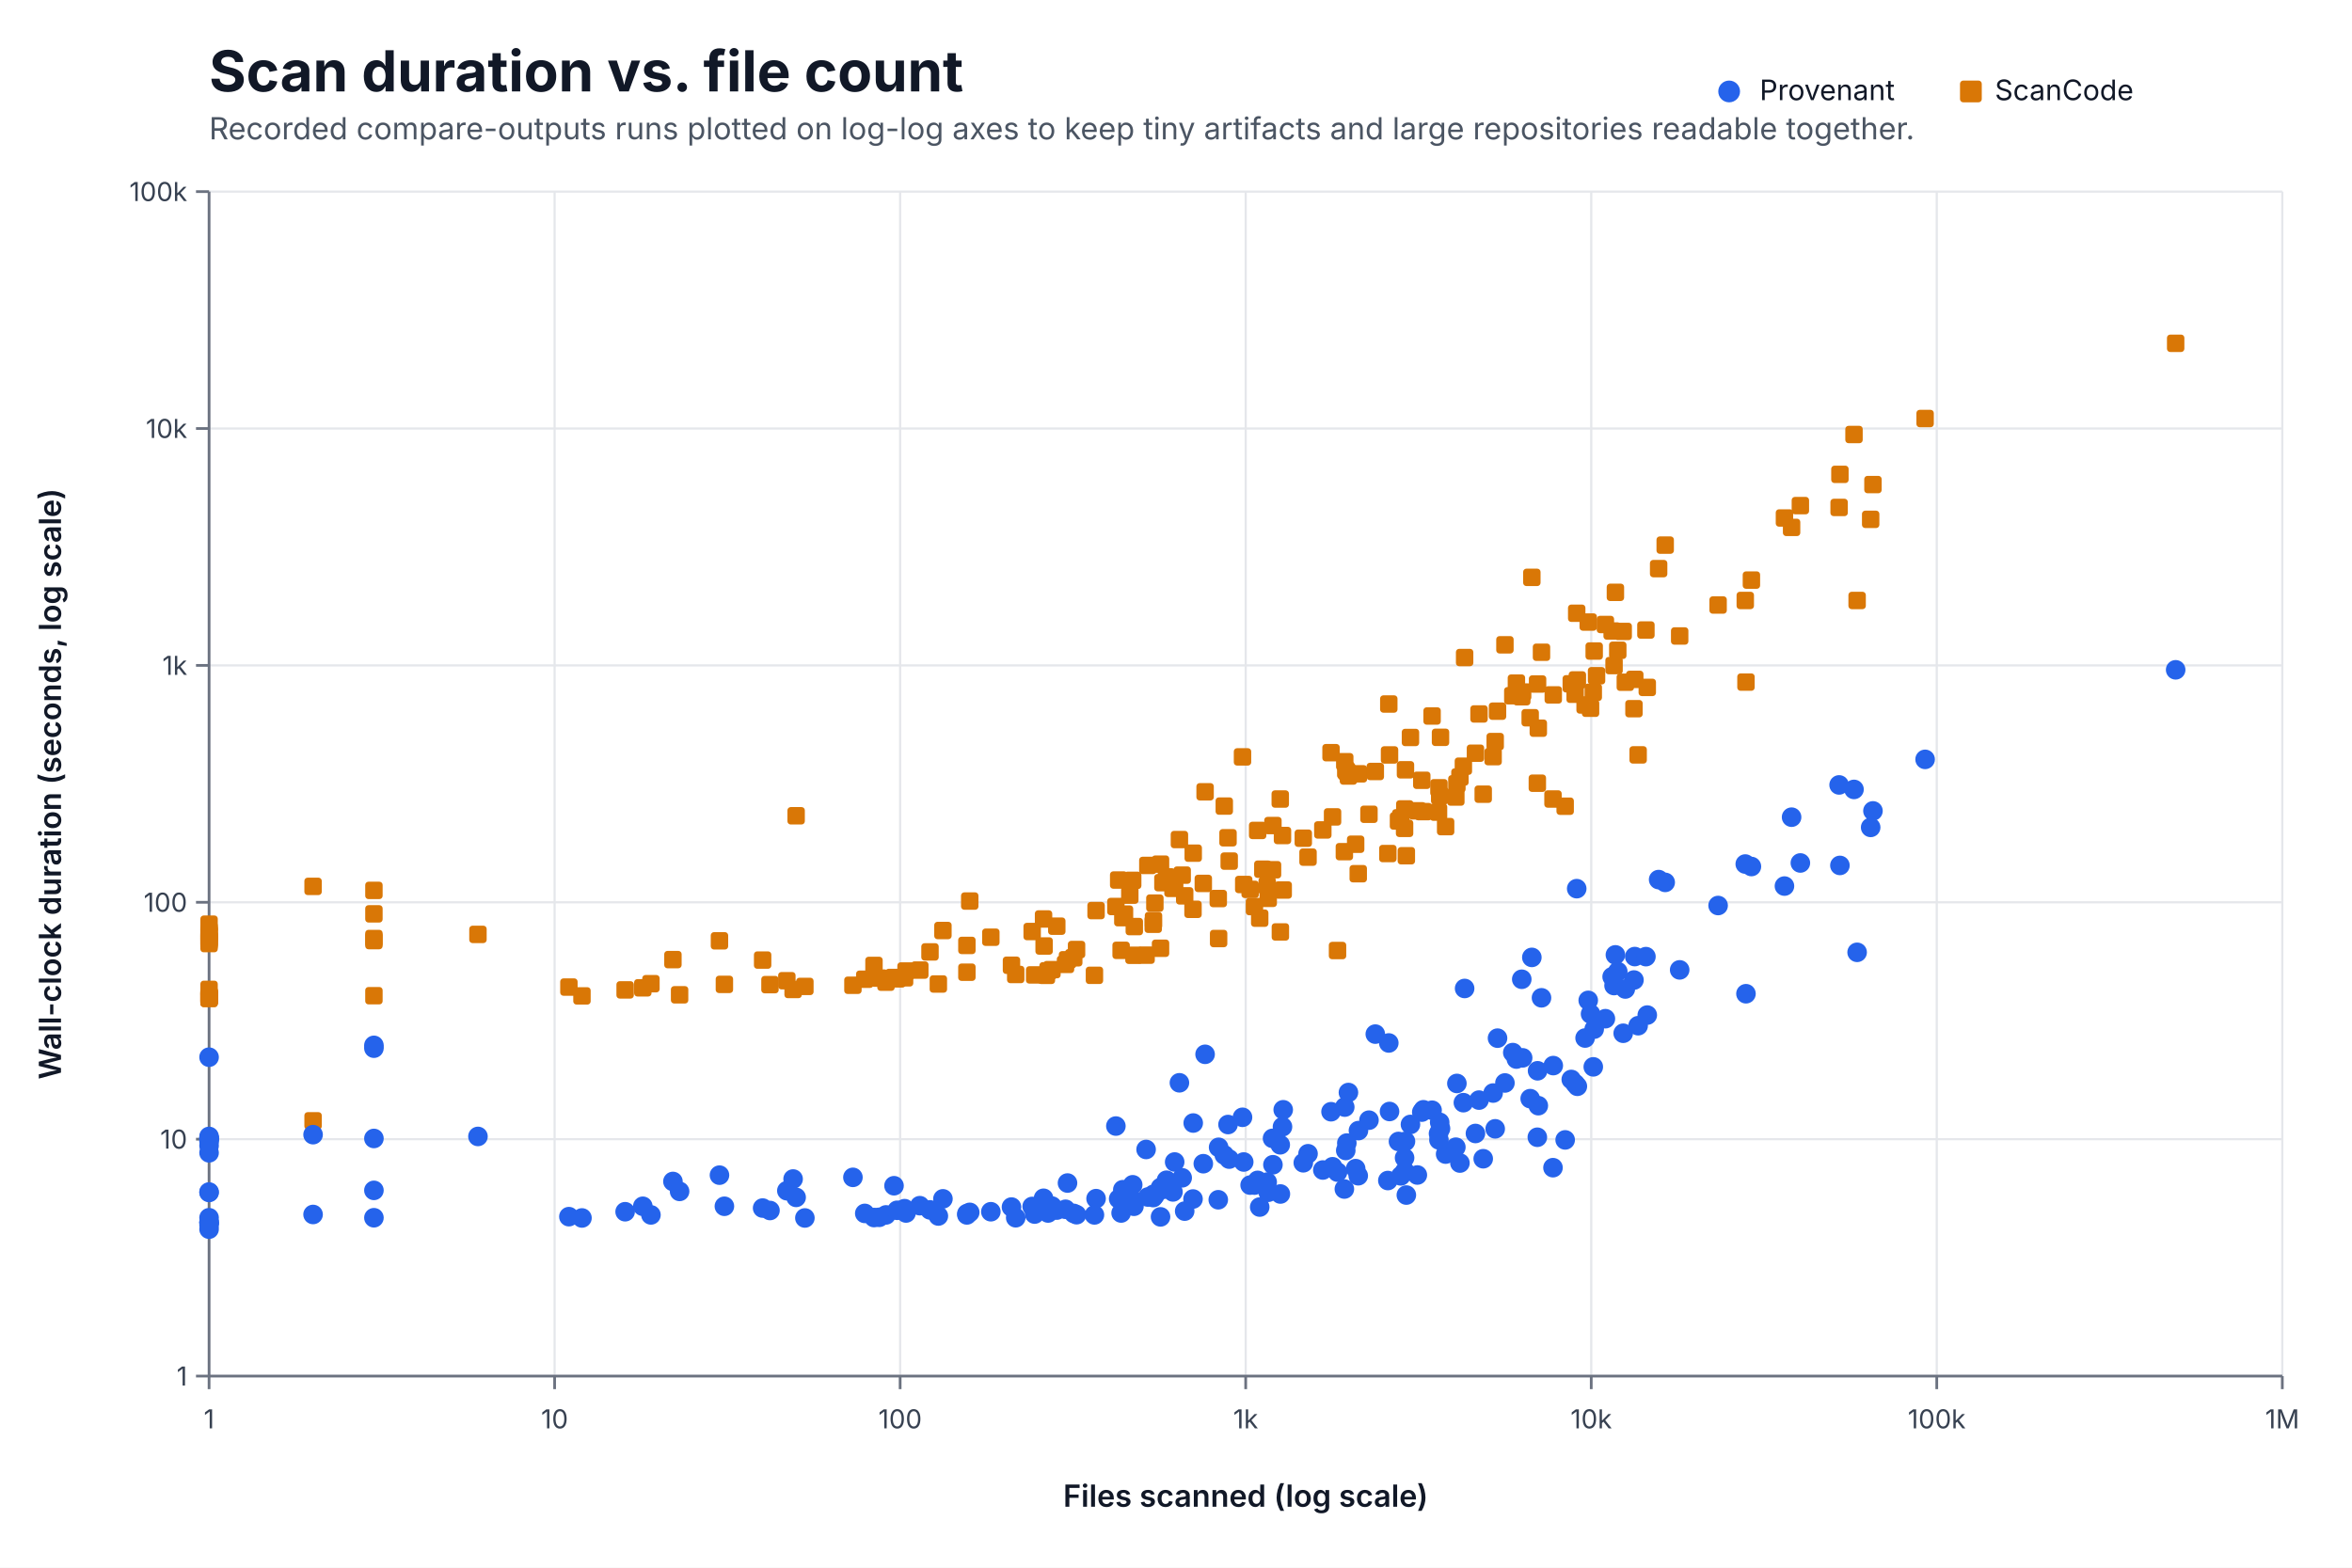
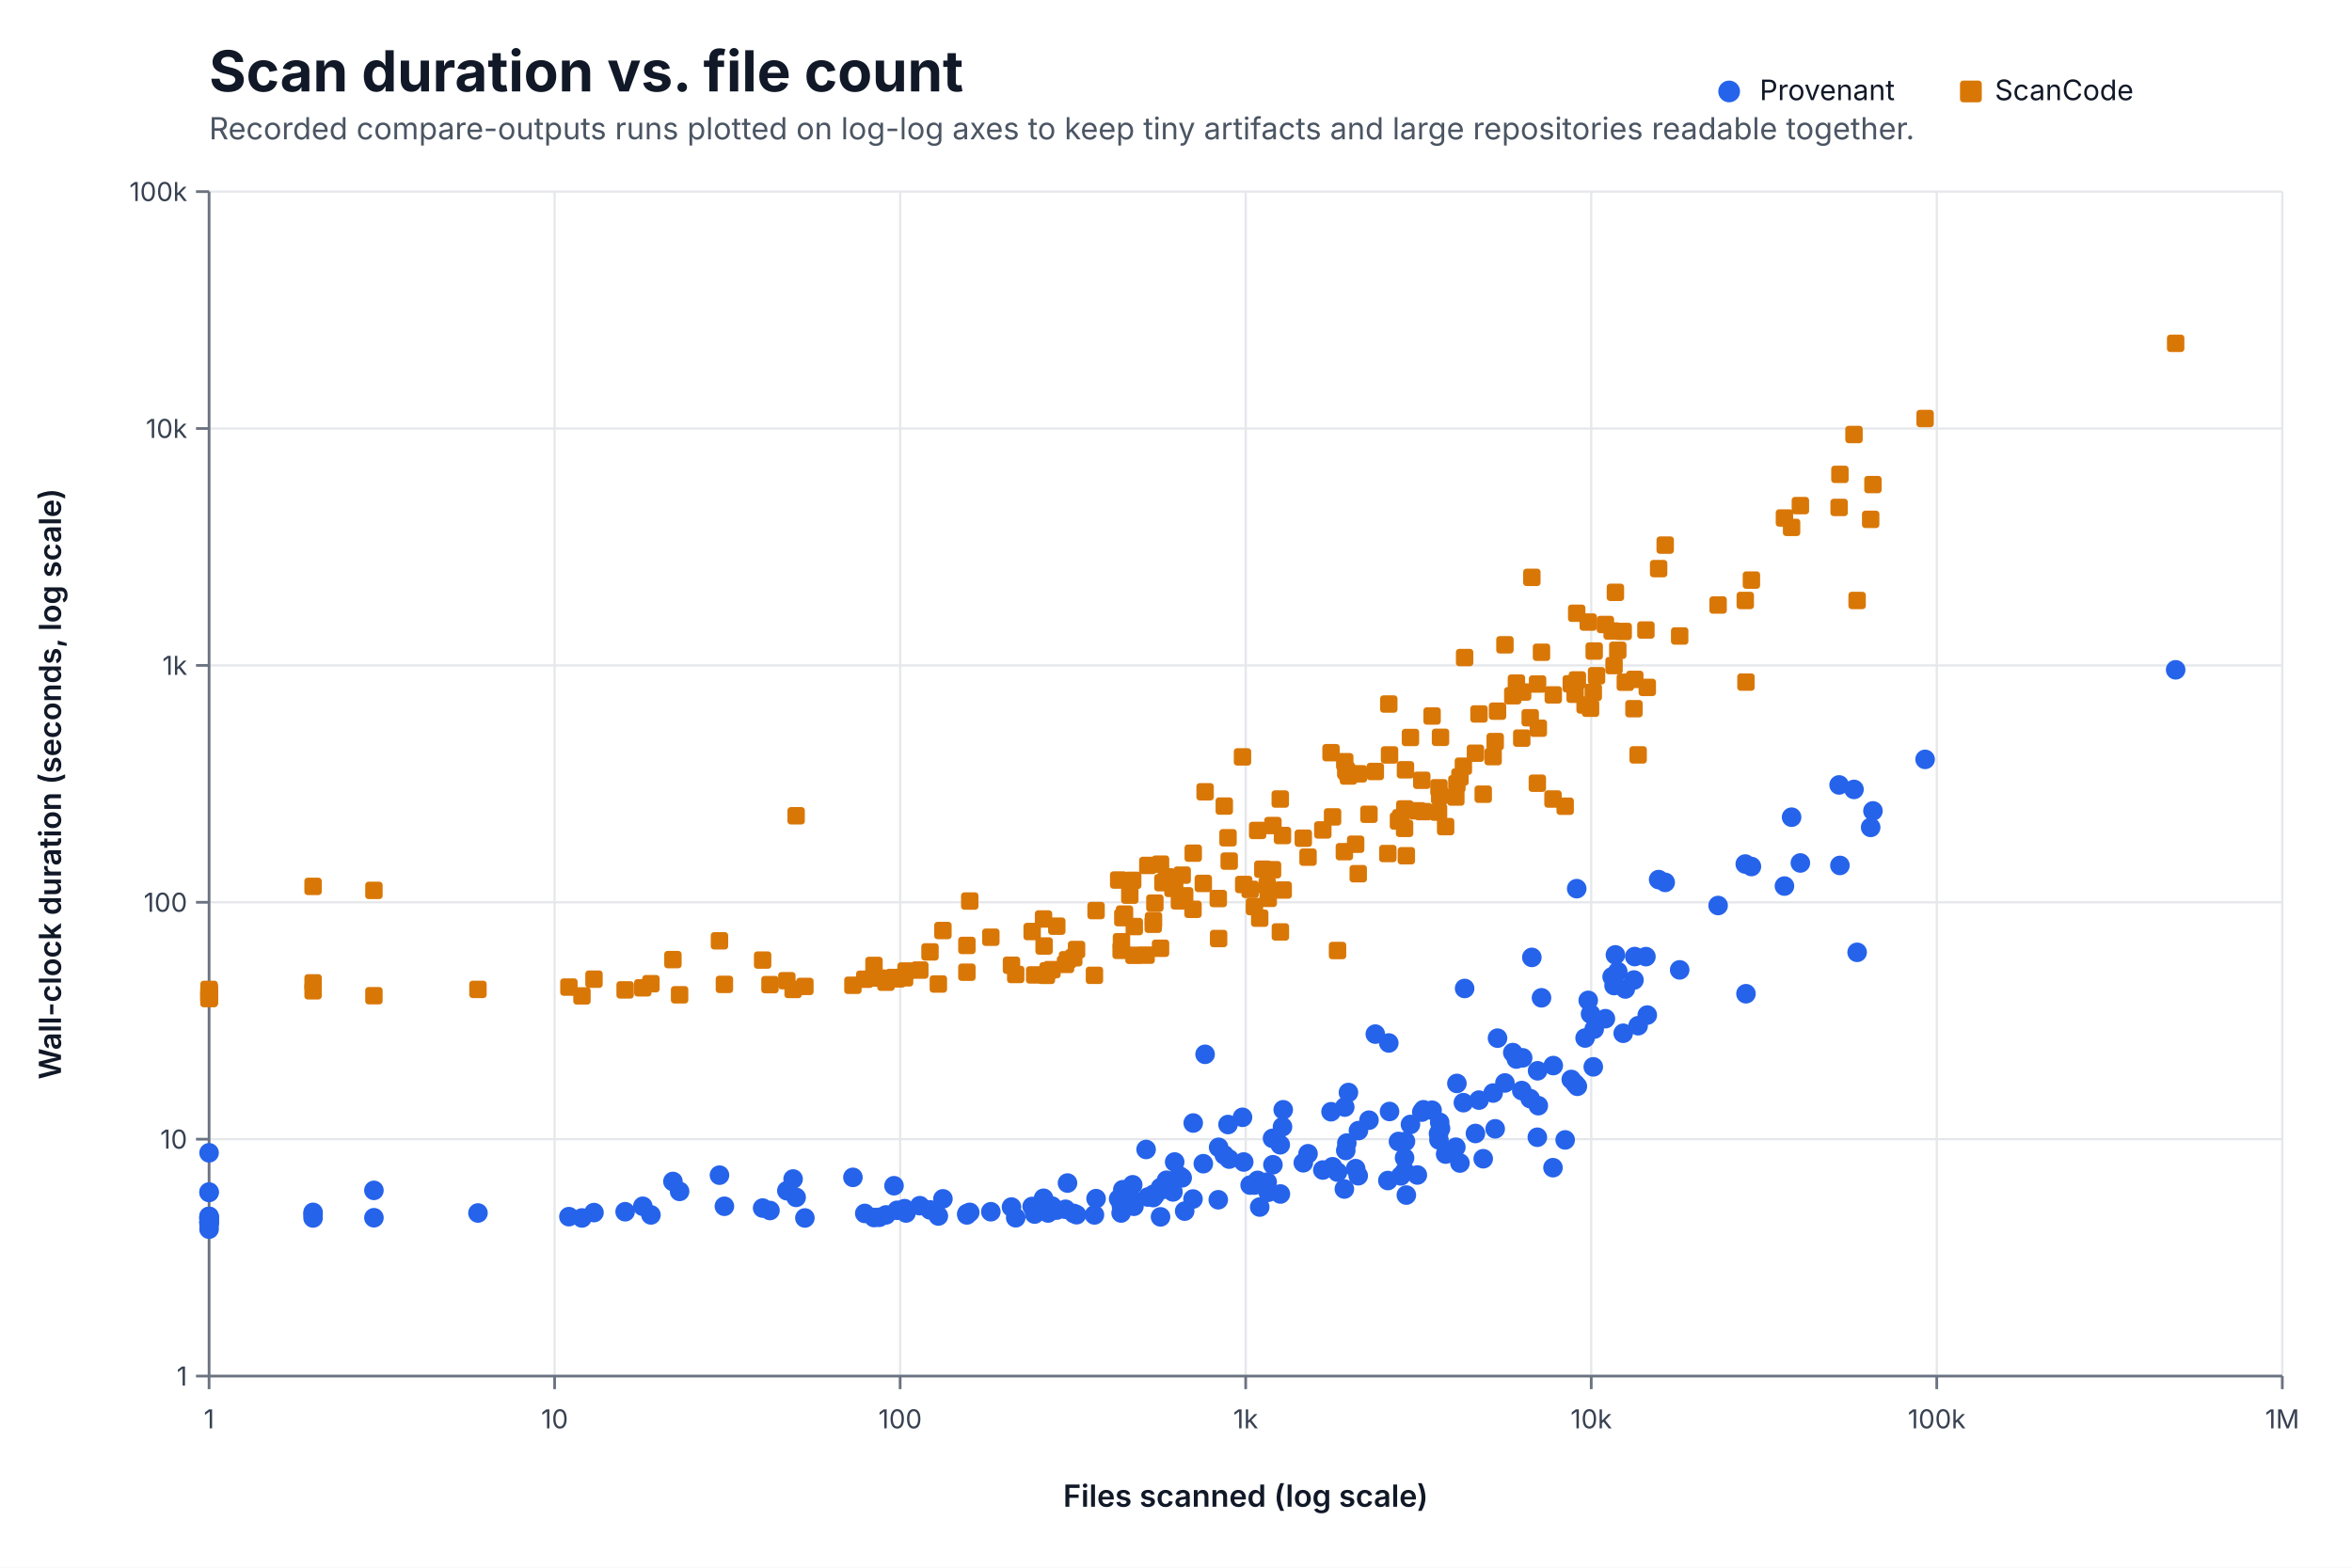
<svg xmlns="http://www.w3.org/2000/svg" width="1080" height="720" viewBox="0 0 1080 720" role="img" aria-labelledby="title desc">
  <style>
    text { font-family: -apple-system, BlinkMacSystemFont, "Segoe UI", sans-serif; fill: #111827; }
    .title { font-size: 26px; font-weight: 700; }
    .subtitle { font-size: 14px; fill: #4b5563; }
    .axis-label { font-size: 14px; font-weight: 600; }
    .tick { font-size: 12px; fill: #374151; }
    .grid { stroke: #e5e7eb; stroke-width: 1; }
    .axis { stroke: #6b7280; stroke-width: 1.25; }
    .legend-label { font-size: 13px; }
  </style>
  <rect x="0" y="0" width="1080" height="720" fill="white" />
  <text class="title" x="96" y="42">Scan duration vs. file count</text>
  <text class="subtitle" x="96" y="64">Recorded compare-outputs runs plotted on log-log axes to keep tiny artifacts and large repositories readable together.</text>
  <line class="grid" x1="96.00" y1="632.00" x2="1048.00" y2="632.00" />
  <line class="grid" x1="96.00" y1="523.20" x2="1048.00" y2="523.20" />
  <line class="grid" x1="96.00" y1="414.40" x2="1048.00" y2="414.40" />
  <line class="grid" x1="96.00" y1="305.60" x2="1048.00" y2="305.60" />
  <line class="grid" x1="96.00" y1="196.80" x2="1048.00" y2="196.80" />
  <line class="grid" x1="96.00" y1="88.00" x2="1048.00" y2="88.00" />
  <line class="grid" x1="96.00" y1="88.00" x2="96.00" y2="632.00" />
  <line class="grid" x1="254.67" y1="88.00" x2="254.67" y2="632.00" />
  <line class="grid" x1="413.33" y1="88.00" x2="413.33" y2="632.00" />
  <line class="grid" x1="572.00" y1="88.00" x2="572.00" y2="632.00" />
  <line class="grid" x1="730.67" y1="88.00" x2="730.67" y2="632.00" />
  <line class="grid" x1="889.33" y1="88.00" x2="889.33" y2="632.00" />
  <line class="grid" x1="1048.00" y1="88.00" x2="1048.00" y2="632.00" />
  <line class="axis" x1="96.00" y1="632.00" x2="1048.00" y2="632.00" />
  <line class="axis" x1="96.00" y1="88.00" x2="96.00" y2="632.00" />
  <line class="axis" x1="96.00" y1="632.00" x2="96.00" y2="638.00" />
  <text class="tick" x="96.00" y="656.00" text-anchor="middle">1</text>
  <line class="axis" x1="254.67" y1="632.00" x2="254.67" y2="638.00" />
  <text class="tick" x="254.67" y="656.00" text-anchor="middle">10</text>
  <line class="axis" x1="413.33" y1="632.00" x2="413.33" y2="638.00" />
  <text class="tick" x="413.33" y="656.00" text-anchor="middle">100</text>
  <line class="axis" x1="572.00" y1="632.00" x2="572.00" y2="638.00" />
  <text class="tick" x="572.00" y="656.00" text-anchor="middle">1k</text>
  <line class="axis" x1="730.67" y1="632.00" x2="730.67" y2="638.00" />
  <text class="tick" x="730.67" y="656.00" text-anchor="middle">10k</text>
  <line class="axis" x1="889.33" y1="632.00" x2="889.33" y2="638.00" />
  <text class="tick" x="889.33" y="656.00" text-anchor="middle">100k</text>
  <line class="axis" x1="1048.00" y1="632.00" x2="1048.00" y2="638.00" />
  <text class="tick" x="1048.00" y="656.00" text-anchor="middle">1M</text>
  <line class="axis" x1="90.00" y1="632.00" x2="96.00" y2="632.00" />
  <text class="tick" x="86.00" y="632.00" text-anchor="end" dominant-baseline="middle">1</text>
  <line class="axis" x1="90.00" y1="523.20" x2="96.00" y2="523.20" />
  <text class="tick" x="86.00" y="523.20" text-anchor="end" dominant-baseline="middle">10</text>
  <line class="axis" x1="90.00" y1="414.40" x2="96.00" y2="414.40" />
  <text class="tick" x="86.00" y="414.40" text-anchor="end" dominant-baseline="middle">100</text>
  <line class="axis" x1="90.00" y1="305.60" x2="96.00" y2="305.60" />
  <text class="tick" x="86.00" y="305.60" text-anchor="end" dominant-baseline="middle">1k</text>
  <line class="axis" x1="90.00" y1="196.80" x2="96.00" y2="196.80" />
  <text class="tick" x="86.00" y="196.80" text-anchor="end" dominant-baseline="middle">10k</text>
  <line class="axis" x1="90.00" y1="88.00" x2="96.00" y2="88.00" />
  <text class="tick" x="86.00" y="88.00" text-anchor="end" dominant-baseline="middle">100k</text>
  <text class="axis-label" x="572.00" y="692.00" text-anchor="middle">Files scanned (log scale)</text>
  <text class="axis-label" x="28" y="360.00" transform="rotate(-90 28 360.00)" text-anchor="middle">Wall-clock duration (seconds, log scale)</text>
  <g aria-label="Legend">
    <circle cx="794" cy="42" r="5" fill="#2563eb" />
    <text class="legend-label" x="808" y="46">Provenant</text>
    <rect x="900" y="37" width="10" height="10" fill="#d97706" rx="1.5" />
    <text class="legend-label" x="916" y="46">ScanCode</text>
  </g>
  <g aria-label="ScanCode points">
-     <rect x="92.00" y="420.46" width="8" height="8" fill="#d97706" rx="1.5" />
-     <rect x="92.00" y="423.47" width="8" height="8" fill="#d97706" rx="1.5" />
-     <rect x="92.00" y="425.26" width="8" height="8" fill="#d97706" rx="1.5" />
-     <rect x="92.00" y="424.52" width="8" height="8" fill="#d97706" rx="1.5" />
+     <rect x="92.00" y="452.67" width="8" height="8" fill="#d97706" rx="1.5" />
+     <rect x="92.00" y="451.89" width="8" height="8" fill="#d97706" rx="1.5" />
+     <rect x="92.00" y="451.00" width="8" height="8" fill="#d97706" rx="1.5" />
    <rect x="92.00" y="453.23" width="8" height="8" fill="#d97706" rx="1.5" />
+     <rect x="92.00" y="452.97" width="8" height="8" fill="#d97706" rx="1.5" />
    <rect x="92.00" y="454.13" width="8" height="8" fill="#d97706" rx="1.5" />
    <rect x="92.00" y="450.39" width="8" height="8" fill="#d97706" rx="1.5" />
    <rect x="92.00" y="454.09" width="8" height="8" fill="#d97706" rx="1.5" />
-     <rect x="92.00" y="429.37" width="8" height="8" fill="#d97706" rx="1.5" />
-     <rect x="92.00" y="428.44" width="8" height="8" fill="#d97706" rx="1.5" />
-     <rect x="92.00" y="427.25" width="8" height="8" fill="#d97706" rx="1.5" />
+     <rect x="92.00" y="453.59" width="8" height="8" fill="#d97706" rx="1.5" />
    <rect x="92.00" y="453.66" width="8" height="8" fill="#d97706" rx="1.5" />
    <rect x="92.00" y="454.09" width="8" height="8" fill="#d97706" rx="1.5" />
-     <rect x="92.00" y="427.69" width="8" height="8" fill="#d97706" rx="1.5" />
+     <rect x="92.00" y="451.26" width="8" height="8" fill="#d97706" rx="1.5" />
    <rect x="92.00" y="453.46" width="8" height="8" fill="#d97706" rx="1.5" />
    <rect x="92.00" y="454.54" width="8" height="8" fill="#d97706" rx="1.5" />
    <rect x="92.00" y="454.54" width="8" height="8" fill="#d97706" rx="1.5" />
-     <rect x="139.76" y="510.78" width="8" height="8" fill="#d97706" rx="1.5" />
+     <rect x="139.76" y="451.05" width="8" height="8" fill="#d97706" rx="1.5" />
+     <rect x="139.76" y="447.40" width="8" height="8" fill="#d97706" rx="1.5" />
    <rect x="139.76" y="403.09" width="8" height="8" fill="#d97706" rx="1.5" />
-     <rect x="167.70" y="427.04" width="8" height="8" fill="#d97706" rx="1.5" />
    <rect x="167.70" y="404.94" width="8" height="8" fill="#d97706" rx="1.5" />
-     <rect x="167.70" y="427.99" width="8" height="8" fill="#d97706" rx="1.5" />
    <rect x="167.70" y="453.30" width="8" height="8" fill="#d97706" rx="1.5" />
-     <rect x="167.70" y="415.71" width="8" height="8" fill="#d97706" rx="1.5" />
-     <rect x="215.47" y="425.14" width="8" height="8" fill="#d97706" rx="1.5" />
+     <rect x="215.47" y="450.40" width="8" height="8" fill="#d97706" rx="1.5" />
    <rect x="257.23" y="449.34" width="8" height="8" fill="#d97706" rx="1.5" />
    <rect x="263.23" y="453.39" width="8" height="8" fill="#d97706" rx="1.5" />
+     <rect x="268.75" y="445.71" width="8" height="8" fill="#d97706" rx="1.5" />
    <rect x="283.05" y="450.63" width="8" height="8" fill="#d97706" rx="1.5" />
    <rect x="291.17" y="449.68" width="8" height="8" fill="#d97706" rx="1.5" />
    <rect x="294.90" y="447.79" width="8" height="8" fill="#d97706" rx="1.5" />
    <rect x="305.00" y="436.72" width="8" height="8" fill="#d97706" rx="1.5" />
    <rect x="308.06" y="452.89" width="8" height="8" fill="#d97706" rx="1.5" />
    <rect x="326.37" y="428.10" width="8" height="8" fill="#d97706" rx="1.5" />
    <rect x="328.63" y="448.10" width="8" height="8" fill="#d97706" rx="1.5" />
    <rect x="346.19" y="436.94" width="8" height="8" fill="#d97706" rx="1.5" />
    <rect x="349.56" y="448.21" width="8" height="8" fill="#d97706" rx="1.5" />
    <rect x="357.31" y="446.42" width="8" height="8" fill="#d97706" rx="1.5" />
    <rect x="360.18" y="450.45" width="8" height="8" fill="#d97706" rx="1.5" />
    <rect x="361.57" y="370.67" width="8" height="8" fill="#d97706" rx="1.5" />
    <rect x="365.59" y="449.04" width="8" height="8" fill="#d97706" rx="1.5" />
    <rect x="387.65" y="448.50" width="8" height="8" fill="#d97706" rx="1.5" />
    <rect x="393.09" y="445.73" width="8" height="8" fill="#d97706" rx="1.5" />
    <rect x="397.32" y="439.40" width="8" height="8" fill="#d97706" rx="1.5" />
    <rect x="399.74" y="445.22" width="8" height="8" fill="#d97706" rx="1.5" />
    <rect x="402.83" y="447.10" width="8" height="8" fill="#d97706" rx="1.5" />
    <rect x="406.52" y="444.93" width="8" height="8" fill="#d97706" rx="1.5" />
    <rect x="407.94" y="445.56" width="8" height="8" fill="#d97706" rx="1.5" />
    <rect x="411.37" y="445.09" width="8" height="8" fill="#d97706" rx="1.5" />
    <rect x="412.04" y="441.96" width="8" height="8" fill="#d97706" rx="1.5" />
    <rect x="418.36" y="441.53" width="8" height="8" fill="#d97706" rx="1.5" />
    <rect x="423.04" y="433.19" width="8" height="8" fill="#d97706" rx="1.5" />
    <rect x="426.88" y="447.92" width="8" height="8" fill="#d97706" rx="1.5" />
    <rect x="428.98" y="423.36" width="8" height="8" fill="#d97706" rx="1.5" />
    <rect x="439.98" y="442.51" width="8" height="8" fill="#d97706" rx="1.5" />
    <rect x="439.98" y="430.21" width="8" height="8" fill="#d97706" rx="1.5" />
    <rect x="441.29" y="409.83" width="8" height="8" fill="#d97706" rx="1.5" />
    <rect x="450.98" y="426.44" width="8" height="8" fill="#d97706" rx="1.5" />
    <rect x="460.46" y="439.32" width="8" height="8" fill="#d97706" rx="1.5" />
    <rect x="462.40" y="443.56" width="8" height="8" fill="#d97706" rx="1.5" />
    <rect x="469.95" y="423.83" width="8" height="8" fill="#d97706" rx="1.5" />
    <rect x="471.08" y="443.75" width="8" height="8" fill="#d97706" rx="1.5" />
    <rect x="475.18" y="418.07" width="8" height="8" fill="#d97706" rx="1.5" />
    <rect x="475.44" y="430.47" width="8" height="8" fill="#d97706" rx="1.5" />
    <rect x="476.49" y="443.95" width="8" height="8" fill="#d97706" rx="1.5" />
    <rect x="477.26" y="441.87" width="8" height="8" fill="#d97706" rx="1.5" />
    <rect x="479.04" y="441.32" width="8" height="8" fill="#d97706" rx="1.5" />
    <rect x="481.26" y="421.37" width="8" height="8" fill="#d97706" rx="1.5" />
    <rect x="485.27" y="438.93" width="8" height="8" fill="#d97706" rx="1.5" />
    <rect x="486.18" y="436.80" width="8" height="8" fill="#d97706" rx="1.5" />
    <rect x="489.05" y="435.88" width="8" height="8" fill="#d97706" rx="1.5" />
    <rect x="490.34" y="432.10" width="8" height="8" fill="#d97706" rx="1.5" />
    <rect x="498.55" y="443.94" width="8" height="8" fill="#d97706" rx="1.5" />
    <rect x="499.30" y="414.21" width="8" height="8" fill="#d97706" rx="1.5" />
-     <rect x="508.39" y="412.34" width="8" height="8" fill="#d97706" rx="1.5" />
    <rect x="509.68" y="400.18" width="8" height="8" fill="#d97706" rx="1.5" />
    <rect x="510.80" y="432.47" width="8" height="8" fill="#d97706" rx="1.5" />
+     <rect x="510.96" y="428.51" width="8" height="8" fill="#d97706" rx="1.5" />
    <rect x="511.58" y="417.47" width="8" height="8" fill="#d97706" rx="1.5" />
    <rect x="512.36" y="415.82" width="8" height="8" fill="#d97706" rx="1.5" />
    <rect x="514.79" y="407.11" width="8" height="8" fill="#d97706" rx="1.5" />
    <rect x="516.12" y="400.33" width="8" height="8" fill="#d97706" rx="1.5" />
    <rect x="516.70" y="434.73" width="8" height="8" fill="#d97706" rx="1.5" />
    <rect x="516.85" y="421.56" width="8" height="8" fill="#d97706" rx="1.5" />
    <rect x="522.27" y="434.69" width="8" height="8" fill="#d97706" rx="1.5" />
    <rect x="523.07" y="393.48" width="8" height="8" fill="#d97706" rx="1.5" />
    <rect x="525.54" y="420.49" width="8" height="8" fill="#d97706" rx="1.5" />
    <rect x="525.67" y="418.82" width="8" height="8" fill="#d97706" rx="1.5" />
    <rect x="526.30" y="410.78" width="8" height="8" fill="#d97706" rx="1.5" />
    <rect x="528.90" y="392.88" width="8" height="8" fill="#d97706" rx="1.5" />
    <rect x="528.90" y="431.51" width="8" height="8" fill="#d97706" rx="1.5" />
    <rect x="529.99" y="401.38" width="8" height="8" fill="#d97706" rx="1.5" />
    <rect x="531.64" y="398.72" width="8" height="8" fill="#d97706" rx="1.5" />
    <rect x="534.61" y="404.01" width="8" height="8" fill="#d97706" rx="1.5" />
    <rect x="535.39" y="401.24" width="8" height="8" fill="#d97706" rx="1.5" />
-     <rect x="537.57" y="381.59" width="8" height="8" fill="#d97706" rx="1.5" />
+     <rect x="537.57" y="409.75" width="8" height="8" fill="#d97706" rx="1.5" />
    <rect x="538.84" y="397.93" width="8" height="8" fill="#d97706" rx="1.5" />
    <rect x="539.99" y="407.44" width="8" height="8" fill="#d97706" rx="1.5" />
    <rect x="543.81" y="413.62" width="8" height="8" fill="#d97706" rx="1.5" />
    <rect x="543.91" y="387.84" width="8" height="8" fill="#d97706" rx="1.5" />
    <rect x="548.54" y="401.74" width="8" height="8" fill="#d97706" rx="1.5" />
    <rect x="549.36" y="359.65" width="8" height="8" fill="#d97706" rx="1.5" />
    <rect x="555.41" y="408.67" width="8" height="8" fill="#d97706" rx="1.5" />
    <rect x="555.57" y="427.04" width="8" height="8" fill="#d97706" rx="1.5" />
    <rect x="558.17" y="366.21" width="8" height="8" fill="#d97706" rx="1.5" />
    <rect x="559.89" y="380.76" width="8" height="8" fill="#d97706" rx="1.5" />
    <rect x="560.43" y="391.49" width="8" height="8" fill="#d97706" rx="1.5" />
    <rect x="566.54" y="343.62" width="8" height="8" fill="#d97706" rx="1.5" />
    <rect x="567.10" y="402.22" width="8" height="8" fill="#d97706" rx="1.5" />
    <rect x="570.04" y="404.47" width="8" height="8" fill="#d97706" rx="1.5" />
    <rect x="572.02" y="412.37" width="8" height="8" fill="#d97706" rx="1.5" />
    <rect x="573.49" y="377.40" width="8" height="8" fill="#d97706" rx="1.5" />
    <rect x="574.44" y="417.69" width="8" height="8" fill="#d97706" rx="1.5" />
    <rect x="575.87" y="395.19" width="8" height="8" fill="#d97706" rx="1.5" />
    <rect x="577.87" y="402.80" width="8" height="8" fill="#d97706" rx="1.5" />
    <rect x="578.35" y="408.58" width="8" height="8" fill="#d97706" rx="1.5" />
    <rect x="580.33" y="395.45" width="8" height="8" fill="#d97706" rx="1.5" />
    <rect x="580.51" y="375.16" width="8" height="8" fill="#d97706" rx="1.5" />
    <rect x="583.87" y="362.98" width="8" height="8" fill="#d97706" rx="1.5" />
    <rect x="583.93" y="424.01" width="8" height="8" fill="#d97706" rx="1.5" />
    <rect x="584.90" y="379.72" width="8" height="8" fill="#d97706" rx="1.5" />
    <rect x="585.23" y="404.76" width="8" height="8" fill="#d97706" rx="1.5" />
    <rect x="594.45" y="380.96" width="8" height="8" fill="#d97706" rx="1.5" />
    <rect x="596.63" y="389.66" width="8" height="8" fill="#d97706" rx="1.5" />
    <rect x="603.42" y="377.17" width="8" height="8" fill="#d97706" rx="1.5" />
    <rect x="607.19" y="341.69" width="8" height="8" fill="#d97706" rx="1.5" />
    <rect x="607.89" y="371.18" width="8" height="8" fill="#d97706" rx="1.5" />
    <rect x="610.17" y="432.56" width="8" height="8" fill="#d97706" rx="1.5" />
    <rect x="613.31" y="387.15" width="8" height="8" fill="#d97706" rx="1.5" />
    <rect x="613.49" y="345.84" width="8" height="8" fill="#d97706" rx="1.5" />
    <rect x="613.95" y="349.71" width="8" height="8" fill="#d97706" rx="1.5" />
    <rect x="614.44" y="350.37" width="8" height="8" fill="#d97706" rx="1.5" />
    <rect x="615.18" y="352.40" width="8" height="8" fill="#d97706" rx="1.5" />
    <rect x="618.50" y="383.74" width="8" height="8" fill="#d97706" rx="1.5" />
    <rect x="619.68" y="397.27" width="8" height="8" fill="#d97706" rx="1.5" />
    <rect x="619.78" y="351.40" width="8" height="8" fill="#d97706" rx="1.5" />
    <rect x="624.61" y="369.98" width="8" height="8" fill="#d97706" rx="1.5" />
    <rect x="627.52" y="350.33" width="8" height="8" fill="#d97706" rx="1.5" />
    <rect x="633.28" y="388.01" width="8" height="8" fill="#d97706" rx="1.5" />
    <rect x="633.71" y="319.34" width="8" height="8" fill="#d97706" rx="1.5" />
    <rect x="634.05" y="342.72" width="8" height="8" fill="#d97706" rx="1.5" />
    <rect x="638.16" y="373.05" width="8" height="8" fill="#d97706" rx="1.5" />
    <rect x="639.24" y="371.62" width="8" height="8" fill="#d97706" rx="1.5" />
    <rect x="640.96" y="376.44" width="8" height="8" fill="#d97706" rx="1.5" />
    <rect x="641.06" y="367.52" width="8" height="8" fill="#d97706" rx="1.5" />
    <rect x="641.37" y="349.55" width="8" height="8" fill="#d97706" rx="1.5" />
    <rect x="641.77" y="389.02" width="8" height="8" fill="#d97706" rx="1.5" />
    <rect x="643.66" y="334.70" width="8" height="8" fill="#d97706" rx="1.5" />
    <rect x="646.82" y="368.39" width="8" height="8" fill="#d97706" rx="1.5" />
    <rect x="648.86" y="354.37" width="8" height="8" fill="#d97706" rx="1.5" />
    <rect x="649.60" y="368.75" width="8" height="8" fill="#d97706" rx="1.5" />
    <rect x="653.59" y="324.84" width="8" height="8" fill="#d97706" rx="1.5" />
    <rect x="656.55" y="369.00" width="8" height="8" fill="#d97706" rx="1.5" />
    <rect x="656.74" y="357.80" width="8" height="8" fill="#d97706" rx="1.5" />
    <rect x="657.08" y="361.45" width="8" height="8" fill="#d97706" rx="1.5" />
    <rect x="657.46" y="334.63" width="8" height="8" fill="#d97706" rx="1.5" />
    <rect x="659.81" y="375.65" width="8" height="8" fill="#d97706" rx="1.5" />
    <rect x="664.50" y="362.06" width="8" height="8" fill="#d97706" rx="1.5" />
    <rect x="664.98" y="356.00" width="8" height="8" fill="#d97706" rx="1.5" />
    <rect x="666.38" y="352.86" width="8" height="8" fill="#d97706" rx="1.5" />
    <rect x="667.96" y="347.89" width="8" height="8" fill="#d97706" rx="1.5" />
    <rect x="668.53" y="297.99" width="8" height="8" fill="#d97706" rx="1.5" />
    <rect x="673.50" y="341.93" width="8" height="8" fill="#d97706" rx="1.5" />
    <rect x="675.14" y="323.90" width="8" height="8" fill="#d97706" rx="1.5" />
    <rect x="677.07" y="360.75" width="8" height="8" fill="#d97706" rx="1.5" />
    <rect x="681.62" y="343.50" width="8" height="8" fill="#d97706" rx="1.5" />
    <rect x="682.57" y="336.59" width="8" height="8" fill="#d97706" rx="1.5" />
    <rect x="683.64" y="322.63" width="8" height="8" fill="#d97706" rx="1.5" />
    <rect x="687.04" y="292.14" width="8" height="8" fill="#d97706" rx="1.5" />
    <rect x="690.65" y="315.53" width="8" height="8" fill="#d97706" rx="1.5" />
    <rect x="692.31" y="309.74" width="8" height="8" fill="#d97706" rx="1.5" />
-     <rect x="694.77" y="315.99" width="8" height="8" fill="#d97706" rx="1.5" />
+     <rect x="694.77" y="335.00" width="8" height="8" fill="#d97706" rx="1.5" />
    <rect x="695.18" y="313.83" width="8" height="8" fill="#d97706" rx="1.5" />
    <rect x="698.64" y="325.64" width="8" height="8" fill="#d97706" rx="1.5" />
    <rect x="699.40" y="261.17" width="8" height="8" fill="#d97706" rx="1.5" />
    <rect x="701.92" y="355.71" width="8" height="8" fill="#d97706" rx="1.5" />
    <rect x="702.03" y="310.15" width="8" height="8" fill="#d97706" rx="1.5" />
    <rect x="702.37" y="330.44" width="8" height="8" fill="#d97706" rx="1.5" />
    <rect x="703.83" y="295.56" width="8" height="8" fill="#d97706" rx="1.5" />
    <rect x="709.11" y="362.96" width="8" height="8" fill="#d97706" rx="1.5" />
    <rect x="709.24" y="315.15" width="8" height="8" fill="#d97706" rx="1.5" />
    <rect x="714.70" y="366.27" width="8" height="8" fill="#d97706" rx="1.5" />
    <rect x="717.50" y="310.06" width="8" height="8" fill="#d97706" rx="1.5" />
    <rect x="719.28" y="314.86" width="8" height="8" fill="#d97706" rx="1.5" />
    <rect x="720.00" y="277.65" width="8" height="8" fill="#d97706" rx="1.5" />
    <rect x="720.30" y="308.28" width="8" height="8" fill="#d97706" rx="1.5" />
    <rect x="723.85" y="319.78" width="8" height="8" fill="#d97706" rx="1.5" />
    <rect x="725.29" y="281.69" width="8" height="8" fill="#d97706" rx="1.5" />
    <rect x="726.36" y="321.28" width="8" height="8" fill="#d97706" rx="1.5" />
    <rect x="727.61" y="313.95" width="8" height="8" fill="#d97706" rx="1.5" />
    <rect x="728.03" y="295.01" width="8" height="8" fill="#d97706" rx="1.5" />
    <rect x="729.11" y="306.35" width="8" height="8" fill="#d97706" rx="1.5" />
    <rect x="733.17" y="282.81" width="8" height="8" fill="#d97706" rx="1.5" />
    <rect x="736.27" y="285.81" width="8" height="8" fill="#d97706" rx="1.5" />
    <rect x="737.15" y="301.70" width="8" height="8" fill="#d97706" rx="1.5" />
    <rect x="737.77" y="268.04" width="8" height="8" fill="#d97706" rx="1.5" />
    <rect x="738.86" y="294.65" width="8" height="8" fill="#d97706" rx="1.5" />
    <rect x="741.35" y="286.00" width="8" height="8" fill="#d97706" rx="1.5" />
    <rect x="742.32" y="309.33" width="8" height="8" fill="#d97706" rx="1.5" />
    <rect x="746.29" y="321.48" width="8" height="8" fill="#d97706" rx="1.5" />
    <rect x="746.66" y="308.03" width="8" height="8" fill="#d97706" rx="1.5" />
    <rect x="748.21" y="342.70" width="8" height="8" fill="#d97706" rx="1.5" />
    <rect x="751.78" y="285.35" width="8" height="8" fill="#d97706" rx="1.5" />
    <rect x="752.40" y="311.70" width="8" height="8" fill="#d97706" rx="1.5" />
    <rect x="757.62" y="257.15" width="8" height="8" fill="#d97706" rx="1.5" />
    <rect x="760.63" y="246.36" width="8" height="8" fill="#d97706" rx="1.5" />
    <rect x="767.28" y="288.09" width="8" height="8" fill="#d97706" rx="1.5" />
    <rect x="784.93" y="273.87" width="8" height="8" fill="#d97706" rx="1.5" />
    <rect x="797.40" y="271.78" width="8" height="8" fill="#d97706" rx="1.5" />
    <rect x="797.72" y="309.27" width="8" height="8" fill="#d97706" rx="1.5" />
    <rect x="800.22" y="262.42" width="8" height="8" fill="#d97706" rx="1.5" />
    <rect x="815.39" y="233.90" width="8" height="8" fill="#d97706" rx="1.5" />
    <rect x="818.67" y="238.22" width="8" height="8" fill="#d97706" rx="1.5" />
    <rect x="822.70" y="228.21" width="8" height="8" fill="#d97706" rx="1.5" />
    <rect x="840.49" y="229.06" width="8" height="8" fill="#d97706" rx="1.5" />
    <rect x="840.86" y="213.86" width="8" height="8" fill="#d97706" rx="1.5" />
    <rect x="847.33" y="195.56" width="8" height="8" fill="#d97706" rx="1.5" />
    <rect x="848.76" y="271.78" width="8" height="8" fill="#d97706" rx="1.5" />
    <rect x="854.98" y="234.53" width="8" height="8" fill="#d97706" rx="1.5" />
    <rect x="856.03" y="218.55" width="8" height="8" fill="#d97706" rx="1.5" />
    <rect x="879.98" y="188.22" width="8" height="8" fill="#d97706" rx="1.5" />
    <rect x="995.03" y="153.67" width="8" height="8" fill="#d97706" rx="1.5" />
  </g>
  <g aria-label="Provenant points">
-     <circle cx="96.00" cy="522.92" r="4.5" fill="#2563eb" />
-     <circle cx="96.00" cy="522.78" r="4.5" fill="#2563eb" />
-     <circle cx="96.00" cy="522.68" r="4.5" fill="#2563eb" />
-     <circle cx="96.00" cy="521.94" r="4.5" fill="#2563eb" />
+     <circle cx="96.00" cy="558.68" r="4.5" fill="#2563eb" />
+     <circle cx="96.00" cy="559.18" r="4.5" fill="#2563eb" />
+     <circle cx="96.00" cy="559.89" r="4.5" fill="#2563eb" />
    <circle cx="96.00" cy="561.35" r="4.5" fill="#2563eb" />
+     <circle cx="96.00" cy="561.25" r="4.5" fill="#2563eb" />
    <circle cx="96.00" cy="561.46" r="4.5" fill="#2563eb" />
    <circle cx="96.00" cy="529.46" r="4.5" fill="#2563eb" />
    <circle cx="96.00" cy="547.49" r="4.5" fill="#2563eb" />
-     <circle cx="96.00" cy="485.54" r="4.5" fill="#2563eb" />
-     <circle cx="96.00" cy="526.17" r="4.5" fill="#2563eb" />
-     <circle cx="96.00" cy="524.11" r="4.5" fill="#2563eb" />
+     <circle cx="96.00" cy="560.10" r="4.5" fill="#2563eb" />
    <circle cx="96.00" cy="547.65" r="4.5" fill="#2563eb" />
    <circle cx="96.00" cy="561.56" r="4.5" fill="#2563eb" />
-     <circle cx="96.00" cy="523.72" r="4.5" fill="#2563eb" />
+     <circle cx="96.00" cy="558.68" r="4.5" fill="#2563eb" />
    <circle cx="96.00" cy="559.28" r="4.5" fill="#2563eb" />
    <circle cx="96.00" cy="564.53" r="4.5" fill="#2563eb" />
    <circle cx="96.00" cy="562.64" r="4.5" fill="#2563eb" />
-     <circle cx="143.76" cy="521.12" r="4.5" fill="#2563eb" />
+     <circle cx="143.76" cy="559.38" r="4.5" fill="#2563eb" />
+     <circle cx="143.76" cy="556.81" r="4.5" fill="#2563eb" />
    <circle cx="143.76" cy="557.78" r="4.5" fill="#2563eb" />
-     <circle cx="171.70" cy="522.87" r="4.5" fill="#2563eb" />
    <circle cx="171.70" cy="559.28" r="4.5" fill="#2563eb" />
-     <circle cx="171.70" cy="480.11" r="4.5" fill="#2563eb" />
    <circle cx="171.70" cy="546.71" r="4.5" fill="#2563eb" />
-     <circle cx="171.70" cy="481.40" r="4.5" fill="#2563eb" />
-     <circle cx="219.47" cy="521.94" r="4.5" fill="#2563eb" />
+     <circle cx="219.47" cy="557.10" r="4.5" fill="#2563eb" />
    <circle cx="261.23" cy="558.78" r="4.5" fill="#2563eb" />
    <circle cx="267.23" cy="559.38" r="4.5" fill="#2563eb" />
+     <circle cx="272.75" cy="556.91" r="4.5" fill="#2563eb" />
    <circle cx="287.05" cy="556.52" r="4.5" fill="#2563eb" />
    <circle cx="295.17" cy="554.01" r="4.5" fill="#2563eb" />
    <circle cx="298.90" cy="557.98" r="4.5" fill="#2563eb" />
    <circle cx="309.00" cy="542.62" r="4.5" fill="#2563eb" />
    <circle cx="312.06" cy="547.18" r="4.5" fill="#2563eb" />
    <circle cx="330.37" cy="539.72" r="4.5" fill="#2563eb" />
    <circle cx="332.63" cy="554.01" r="4.5" fill="#2563eb" />
    <circle cx="350.19" cy="554.83" r="4.5" fill="#2563eb" />
    <circle cx="353.56" cy="555.95" r="4.5" fill="#2563eb" />
    <circle cx="361.31" cy="546.87" r="4.5" fill="#2563eb" />
    <circle cx="364.18" cy="541.49" r="4.5" fill="#2563eb" />
    <circle cx="365.57" cy="549.93" r="4.5" fill="#2563eb" />
    <circle cx="369.59" cy="559.38" r="4.5" fill="#2563eb" />
    <circle cx="391.65" cy="540.73" r="4.5" fill="#2563eb" />
    <circle cx="397.09" cy="557.29" r="4.5" fill="#2563eb" />
    <circle cx="401.32" cy="559.18" r="4.5" fill="#2563eb" />
    <circle cx="403.74" cy="559.08" r="4.5" fill="#2563eb" />
    <circle cx="406.83" cy="557.98" r="4.5" fill="#2563eb" />
    <circle cx="410.52" cy="544.58" r="4.5" fill="#2563eb" />
    <circle cx="411.94" cy="555.86" r="4.5" fill="#2563eb" />
    <circle cx="415.37" cy="555.11" r="4.5" fill="#2563eb" />
    <circle cx="416.04" cy="557.10" r="4.5" fill="#2563eb" />
    <circle cx="422.36" cy="553.74" r="4.5" fill="#2563eb" />
    <circle cx="427.04" cy="555.67" r="4.5" fill="#2563eb" />
    <circle cx="430.88" cy="558.48" r="4.5" fill="#2563eb" />
    <circle cx="432.98" cy="550.60" r="4.5" fill="#2563eb" />
    <circle cx="443.98" cy="557.98" r="4.5" fill="#2563eb" />
    <circle cx="443.98" cy="557.39" r="4.5" fill="#2563eb" />
    <circle cx="445.29" cy="556.81" r="4.5" fill="#2563eb" />
    <circle cx="454.98" cy="556.52" r="4.5" fill="#2563eb" />
    <circle cx="464.46" cy="554.37" r="4.5" fill="#2563eb" />
    <circle cx="466.40" cy="559.28" r="4.5" fill="#2563eb" />
    <circle cx="473.95" cy="554.10" r="4.5" fill="#2563eb" />
    <circle cx="475.08" cy="557.59" r="4.5" fill="#2563eb" />
    <circle cx="479.18" cy="550.34" r="4.5" fill="#2563eb" />
    <circle cx="479.44" cy="553.74" r="4.5" fill="#2563eb" />
    <circle cx="480.49" cy="556.24" r="4.5" fill="#2563eb" />
    <circle cx="481.26" cy="557.10" r="4.5" fill="#2563eb" />
    <circle cx="483.04" cy="553.92" r="4.5" fill="#2563eb" />
    <circle cx="485.26" cy="555.76" r="4.5" fill="#2563eb" />
    <circle cx="489.27" cy="555.39" r="4.5" fill="#2563eb" />
    <circle cx="490.18" cy="543.34" r="4.5" fill="#2563eb" />
    <circle cx="493.05" cy="557.29" r="4.5" fill="#2563eb" />
    <circle cx="494.34" cy="557.88" r="4.5" fill="#2563eb" />
    <circle cx="502.55" cy="557.98" r="4.5" fill="#2563eb" />
    <circle cx="503.30" cy="550.51" r="4.5" fill="#2563eb" />
-     <circle cx="512.39" cy="517.17" r="4.5" fill="#2563eb" />
    <circle cx="513.68" cy="550.60" r="4.5" fill="#2563eb" />
    <circle cx="514.80" cy="557.10" r="4.5" fill="#2563eb" />
+     <circle cx="514.96" cy="554.01" r="4.5" fill="#2563eb" />
    <circle cx="515.58" cy="546.40" r="4.5" fill="#2563eb" />
    <circle cx="516.36" cy="553.92" r="4.5" fill="#2563eb" />
    <circle cx="518.79" cy="551.28" r="4.5" fill="#2563eb" />
    <circle cx="520.12" cy="544.14" r="4.5" fill="#2563eb" />
    <circle cx="520.70" cy="554.01" r="4.5" fill="#2563eb" />
    <circle cx="520.85" cy="551.53" r="4.5" fill="#2563eb" />
    <circle cx="526.27" cy="527.92" r="4.5" fill="#2563eb" />
    <circle cx="527.07" cy="549.76" r="4.5" fill="#2563eb" />
    <circle cx="529.54" cy="550.01" r="4.5" fill="#2563eb" />
    <circle cx="529.67" cy="548.53" r="4.5" fill="#2563eb" />
    <circle cx="530.30" cy="549.02" r="4.5" fill="#2563eb" />
    <circle cx="532.90" cy="545.41" r="4.5" fill="#2563eb" />
    <circle cx="532.90" cy="558.88" r="4.5" fill="#2563eb" />
    <circle cx="533.99" cy="546.25" r="4.5" fill="#2563eb" />
    <circle cx="535.64" cy="542.05" r="4.5" fill="#2563eb" />
    <circle cx="538.61" cy="547.42" r="4.5" fill="#2563eb" />
    <circle cx="539.39" cy="533.68" r="4.5" fill="#2563eb" />
-     <circle cx="541.57" cy="497.30" r="4.5" fill="#2563eb" />
+     <circle cx="541.57" cy="540.05" r="4.5" fill="#2563eb" />
    <circle cx="542.84" cy="540.94" r="4.5" fill="#2563eb" />
    <circle cx="543.99" cy="556.24" r="4.5" fill="#2563eb" />
    <circle cx="547.81" cy="550.68" r="4.5" fill="#2563eb" />
    <circle cx="547.91" cy="515.78" r="4.5" fill="#2563eb" />
    <circle cx="552.54" cy="534.46" r="4.5" fill="#2563eb" />
    <circle cx="553.36" cy="484.22" r="4.5" fill="#2563eb" />
    <circle cx="559.41" cy="551.02" r="4.5" fill="#2563eb" />
    <circle cx="559.57" cy="526.93" r="4.5" fill="#2563eb" />
    <circle cx="562.17" cy="530.44" r="4.5" fill="#2563eb" />
    <circle cx="563.89" cy="516.47" r="4.5" fill="#2563eb" />
    <circle cx="564.43" cy="532.35" r="4.5" fill="#2563eb" />
    <circle cx="570.54" cy="513.15" r="4.5" fill="#2563eb" />
    <circle cx="571.10" cy="533.68" r="4.5" fill="#2563eb" />
    <circle cx="574.04" cy="544.29" r="4.5" fill="#2563eb" />
    <circle cx="576.02" cy="544.29" r="4.5" fill="#2563eb" />
    <circle cx="577.49" cy="542.12" r="4.5" fill="#2563eb" />
    <circle cx="578.44" cy="554.37" r="4.5" fill="#2563eb" />
    <circle cx="579.87" cy="543.92" r="4.5" fill="#2563eb" />
    <circle cx="581.87" cy="542.91" r="4.5" fill="#2563eb" />
    <circle cx="582.35" cy="547.57" r="4.5" fill="#2563eb" />
    <circle cx="584.33" cy="522.82" r="4.5" fill="#2563eb" />
    <circle cx="584.51" cy="534.94" r="4.5" fill="#2563eb" />
    <circle cx="587.87" cy="525.77" r="4.5" fill="#2563eb" />
    <circle cx="587.93" cy="548.37" r="4.5" fill="#2563eb" />
    <circle cx="588.90" cy="517.51" r="4.5" fill="#2563eb" />
    <circle cx="589.23" cy="509.69" r="4.5" fill="#2563eb" />
    <circle cx="598.45" cy="534.04" r="4.5" fill="#2563eb" />
    <circle cx="600.63" cy="529.89" r="4.5" fill="#2563eb" />
    <circle cx="607.42" cy="537.36" r="4.5" fill="#2563eb" />
    <circle cx="611.19" cy="510.59" r="4.5" fill="#2563eb" />
    <circle cx="611.89" cy="535.86" r="4.5" fill="#2563eb" />
    <circle cx="614.17" cy="538.33" r="4.5" fill="#2563eb" />
    <circle cx="617.31" cy="546.09" r="4.5" fill="#2563eb" />
    <circle cx="617.49" cy="508.46" r="4.5" fill="#2563eb" />
    <circle cx="617.95" cy="528.39" r="4.5" fill="#2563eb" />
    <circle cx="618.44" cy="524.98" r="4.5" fill="#2563eb" />
    <circle cx="619.18" cy="501.77" r="4.5" fill="#2563eb" />
    <circle cx="622.50" cy="536.73" r="4.5" fill="#2563eb" />
    <circle cx="623.68" cy="539.99" r="4.5" fill="#2563eb" />
    <circle cx="623.78" cy="519.26" r="4.5" fill="#2563eb" />
    <circle cx="628.61" cy="514.47" r="4.5" fill="#2563eb" />
    <circle cx="631.52" cy="474.94" r="4.5" fill="#2563eb" />
    <circle cx="637.28" cy="542.19" r="4.5" fill="#2563eb" />
    <circle cx="637.71" cy="479.01" r="4.5" fill="#2563eb" />
    <circle cx="638.05" cy="510.48" r="4.5" fill="#2563eb" />
    <circle cx="642.16" cy="524.25" r="4.5" fill="#2563eb" />
    <circle cx="643.24" cy="540.05" r="4.5" fill="#2563eb" />
    <circle cx="644.96" cy="531.78" r="4.5" fill="#2563eb" />
    <circle cx="645.06" cy="537.94" r="4.5" fill="#2563eb" />
    <circle cx="645.37" cy="524.20" r="4.5" fill="#2563eb" />
    <circle cx="645.77" cy="548.86" r="4.5" fill="#2563eb" />
    <circle cx="647.66" cy="516.43" r="4.5" fill="#2563eb" />
    <circle cx="650.82" cy="539.65" r="4.5" fill="#2563eb" />
    <circle cx="652.86" cy="510.77" r="4.5" fill="#2563eb" />
    <circle cx="653.60" cy="509.69" r="4.5" fill="#2563eb" />
    <circle cx="657.59" cy="509.90" r="4.5" fill="#2563eb" />
    <circle cx="660.55" cy="520.63" r="4.5" fill="#2563eb" />
    <circle cx="660.74" cy="523.53" r="4.5" fill="#2563eb" />
    <circle cx="661.08" cy="515.46" r="4.5" fill="#2563eb" />
    <circle cx="661.46" cy="518.31" r="4.5" fill="#2563eb" />
    <circle cx="663.81" cy="530.05" r="4.5" fill="#2563eb" />
    <circle cx="668.50" cy="526.88" r="4.5" fill="#2563eb" />
    <circle cx="668.98" cy="497.60" r="4.5" fill="#2563eb" />
    <circle cx="670.38" cy="534.16" r="4.5" fill="#2563eb" />
    <circle cx="671.96" cy="506.43" r="4.5" fill="#2563eb" />
    <circle cx="672.53" cy="453.98" r="4.5" fill="#2563eb" />
    <circle cx="677.50" cy="520.58" r="4.5" fill="#2563eb" />
    <circle cx="679.14" cy="505.25" r="4.5" fill="#2563eb" />
    <circle cx="681.07" cy="532.18" r="4.5" fill="#2563eb" />
    <circle cx="685.62" cy="502.01" r="4.5" fill="#2563eb" />
    <circle cx="686.57" cy="518.44" r="4.5" fill="#2563eb" />
    <circle cx="687.64" cy="476.80" r="4.5" fill="#2563eb" />
    <circle cx="691.04" cy="497.38" r="4.5" fill="#2563eb" />
    <circle cx="694.65" cy="483.43" r="4.5" fill="#2563eb" />
    <circle cx="696.31" cy="486.40" r="4.5" fill="#2563eb" />
-     <circle cx="698.77" cy="449.75" r="4.5" fill="#2563eb" />
+     <circle cx="698.77" cy="500.87" r="4.5" fill="#2563eb" />
    <circle cx="699.18" cy="485.84" r="4.5" fill="#2563eb" />
    <circle cx="702.64" cy="504.58" r="4.5" fill="#2563eb" />
    <circle cx="703.40" cy="439.71" r="4.5" fill="#2563eb" />
    <circle cx="705.92" cy="522.31" r="4.5" fill="#2563eb" />
    <circle cx="706.03" cy="491.79" r="4.5" fill="#2563eb" />
    <circle cx="706.37" cy="507.81" r="4.5" fill="#2563eb" />
    <circle cx="707.83" cy="458.27" r="4.5" fill="#2563eb" />
    <circle cx="713.11" cy="536.29" r="4.5" fill="#2563eb" />
    <circle cx="713.24" cy="489.40" r="4.5" fill="#2563eb" />
    <circle cx="718.70" cy="523.53" r="4.5" fill="#2563eb" />
    <circle cx="721.50" cy="495.77" r="4.5" fill="#2563eb" />
    <circle cx="723.28" cy="497.71" r="4.5" fill="#2563eb" />
    <circle cx="724.00" cy="408.14" r="4.5" fill="#2563eb" />
    <circle cx="724.30" cy="498.91" r="4.5" fill="#2563eb" />
    <circle cx="727.85" cy="476.74" r="4.5" fill="#2563eb" />
    <circle cx="729.29" cy="459.45" r="4.5" fill="#2563eb" />
    <circle cx="730.36" cy="465.68" r="4.5" fill="#2563eb" />
    <circle cx="731.61" cy="489.98" r="4.5" fill="#2563eb" />
    <circle cx="732.03" cy="472.66" r="4.5" fill="#2563eb" />
    <circle cx="733.11" cy="469.28" r="4.5" fill="#2563eb" />
    <circle cx="737.17" cy="467.86" r="4.5" fill="#2563eb" />
    <circle cx="740.27" cy="448.60" r="4.5" fill="#2563eb" />
    <circle cx="741.15" cy="452.64" r="4.5" fill="#2563eb" />
    <circle cx="741.77" cy="438.55" r="4.5" fill="#2563eb" />
    <circle cx="742.86" cy="446.23" r="4.5" fill="#2563eb" />
    <circle cx="745.35" cy="474.55" r="4.5" fill="#2563eb" />
    <circle cx="746.32" cy="454.22" r="4.5" fill="#2563eb" />
    <circle cx="750.29" cy="450.10" r="4.5" fill="#2563eb" />
    <circle cx="750.66" cy="439.33" r="4.5" fill="#2563eb" />
    <circle cx="752.21" cy="471.08" r="4.5" fill="#2563eb" />
    <circle cx="755.78" cy="439.36" r="4.5" fill="#2563eb" />
    <circle cx="756.40" cy="466.20" r="4.5" fill="#2563eb" />
    <circle cx="761.62" cy="403.97" r="4.5" fill="#2563eb" />
    <circle cx="764.63" cy="405.26" r="4.5" fill="#2563eb" />
    <circle cx="771.28" cy="445.44" r="4.5" fill="#2563eb" />
    <circle cx="788.93" cy="415.88" r="4.5" fill="#2563eb" />
    <circle cx="801.40" cy="396.83" r="4.5" fill="#2563eb" />
    <circle cx="801.72" cy="456.40" r="4.5" fill="#2563eb" />
    <circle cx="804.22" cy="397.97" r="4.5" fill="#2563eb" />
    <circle cx="819.39" cy="406.95" r="4.5" fill="#2563eb" />
    <circle cx="822.67" cy="375.31" r="4.5" fill="#2563eb" />
    <circle cx="826.70" cy="396.34" r="4.5" fill="#2563eb" />
    <circle cx="844.49" cy="360.50" r="4.5" fill="#2563eb" />
    <circle cx="844.86" cy="397.47" r="4.5" fill="#2563eb" />
    <circle cx="851.33" cy="362.56" r="4.5" fill="#2563eb" />
    <circle cx="852.76" cy="437.38" r="4.5" fill="#2563eb" />
    <circle cx="858.98" cy="380.00" r="4.5" fill="#2563eb" />
    <circle cx="860.03" cy="372.43" r="4.5" fill="#2563eb" />
    <circle cx="883.98" cy="348.76" r="4.5" fill="#2563eb" />
    <circle cx="999.03" cy="307.63" r="4.5" fill="#2563eb" />
  </g>
</svg>
